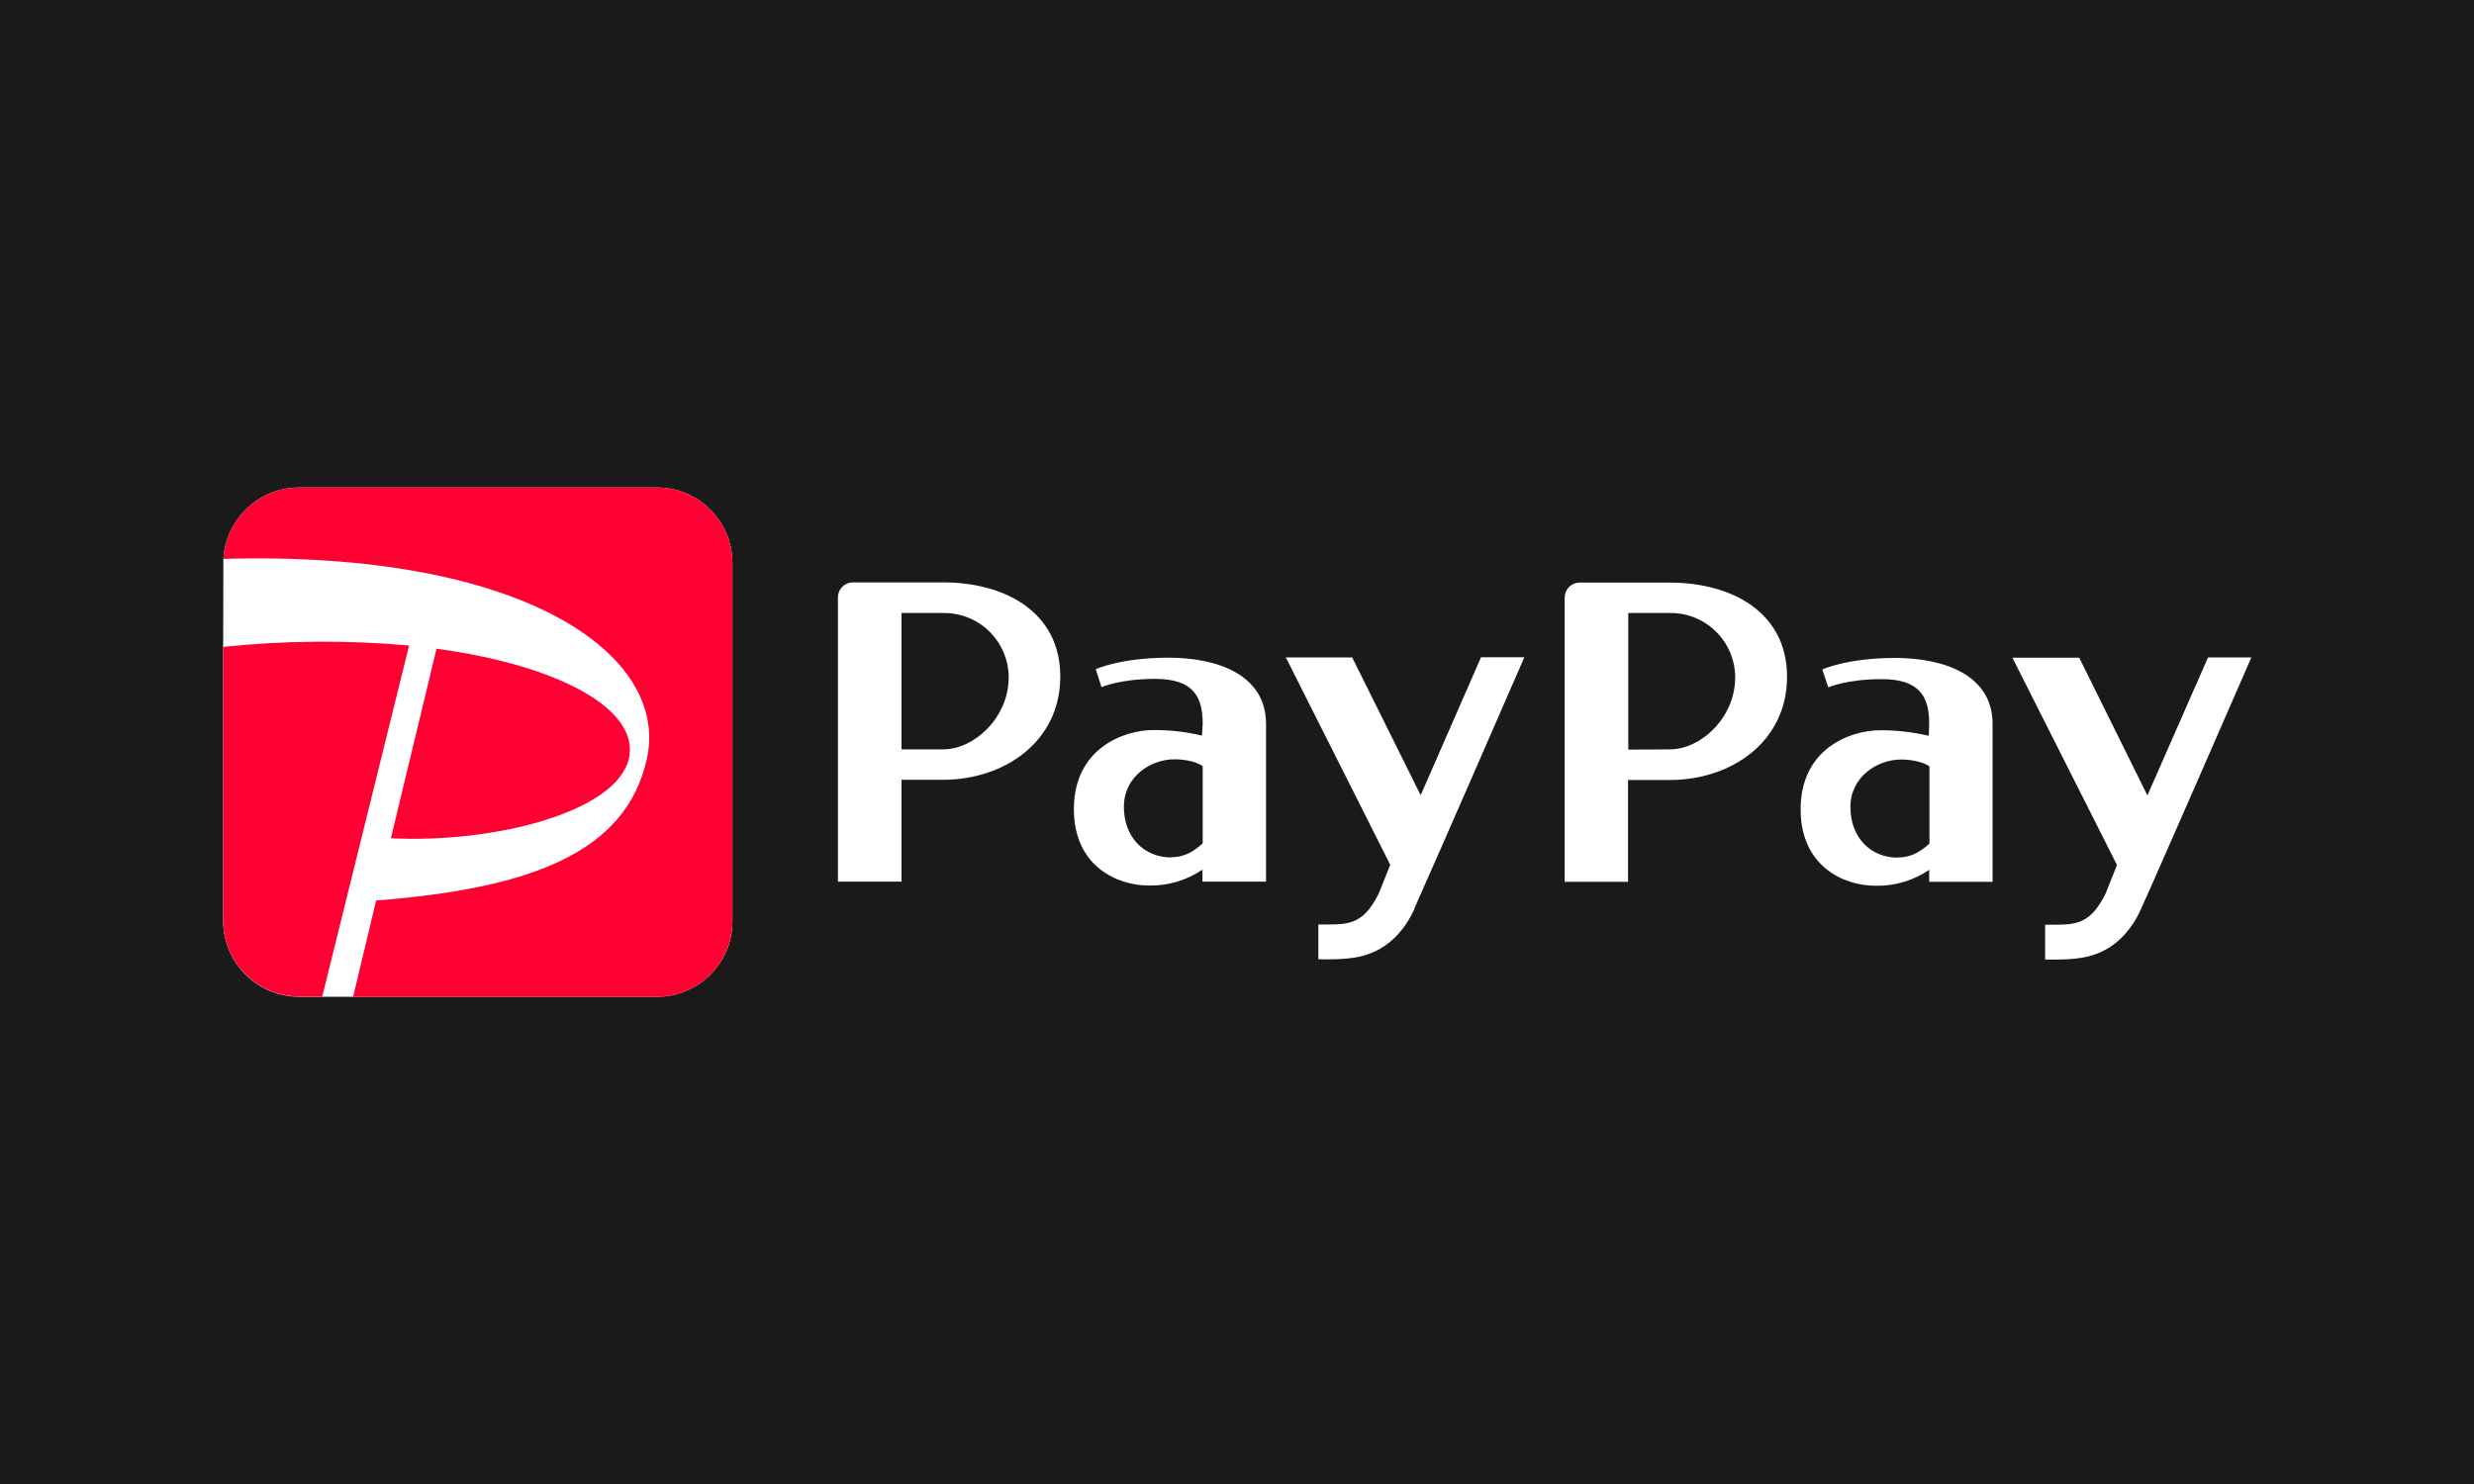
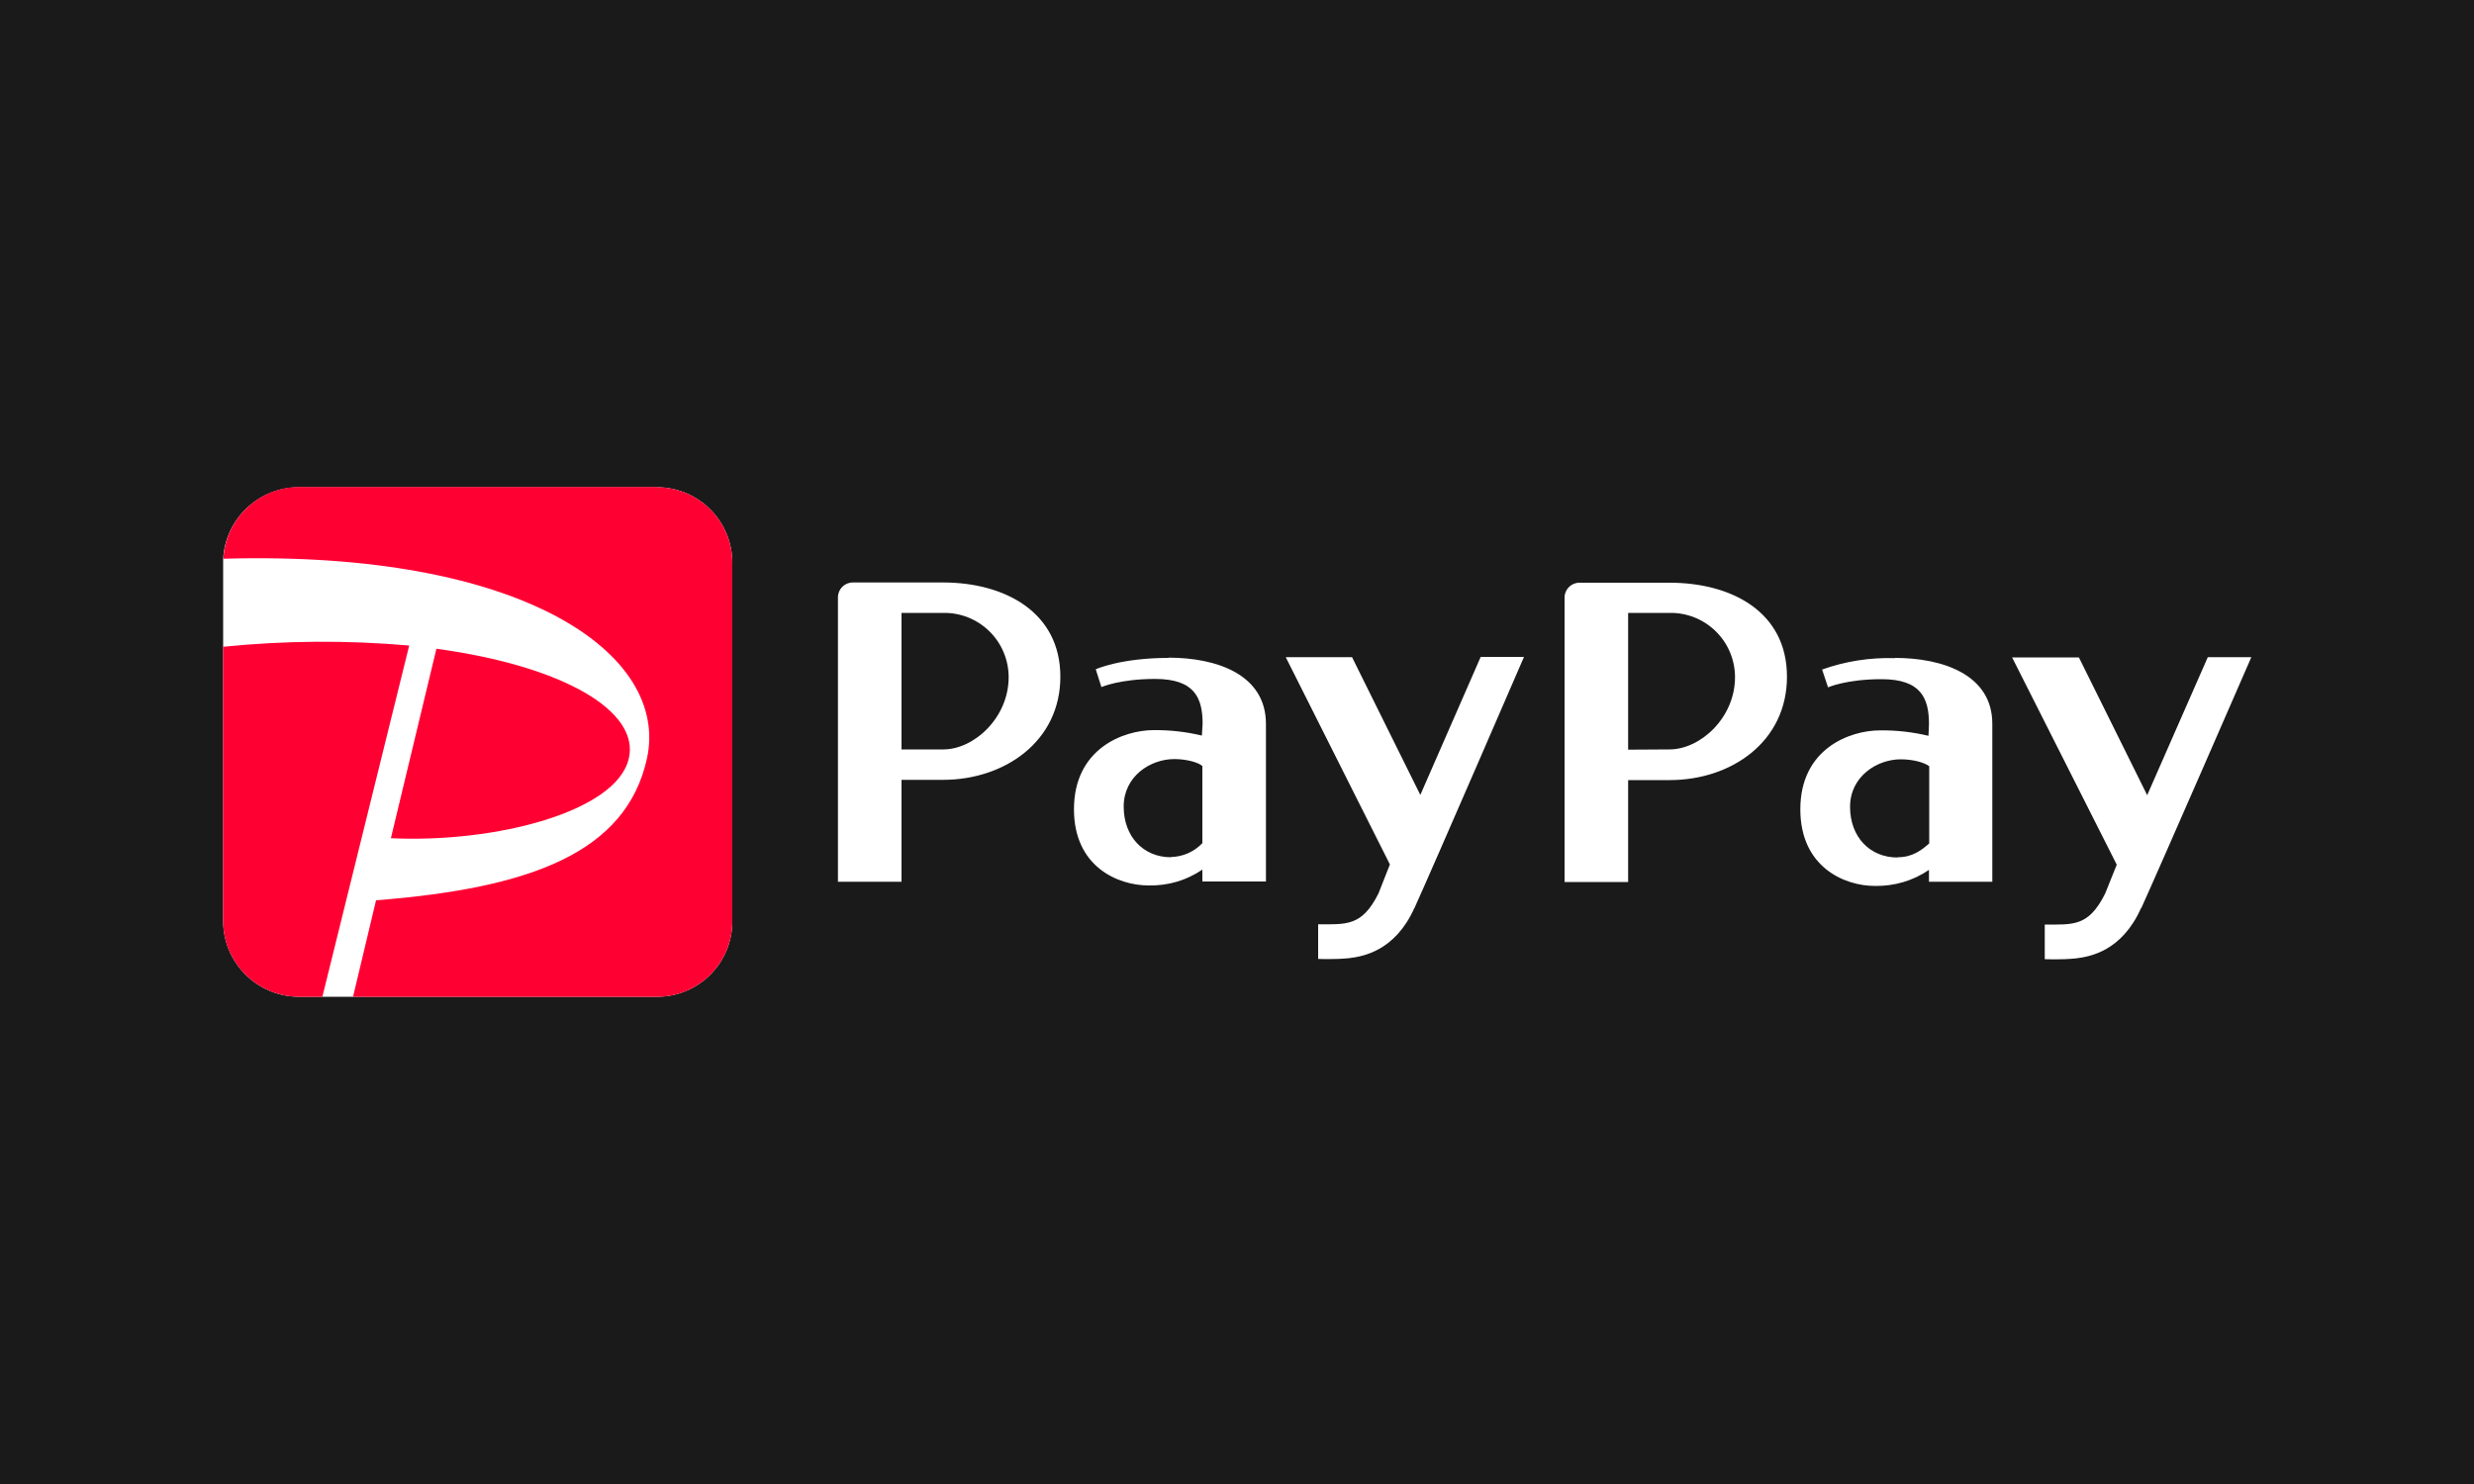
- <svg xmlns="http://www.w3.org/2000/svg" width="100" height="60" viewBox="0 0 100 60" fill="none">
-   <rect width="100" height="60" fill="#1A1A1A" />
-   <path d="M26.558 19.709C28.234 19.709 29.604 21.078 29.604 22.754V37.265C29.604 38.941 28.234 40.301 26.558 40.301H12.066C11.262 40.294 10.493 39.972 9.923 39.404C9.354 38.837 9.03 38.069 9.02 37.265V26.154L9.029 22.596C9.076 21.82 9.416 21.09 9.979 20.555C10.543 20.019 11.288 19.716 12.066 19.709H26.558Z" fill="white" />
-   <path d="M67.492 23.555H63.841C63.682 23.558 63.53 23.622 63.419 23.736C63.307 23.849 63.245 24.002 63.245 24.161V35.654H65.806V31.537H67.492C69.979 31.537 72.233 29.991 72.233 27.365C72.233 24.738 69.979 23.555 67.492 23.555ZM65.816 30.308V24.785H67.492C67.837 24.78 68.179 24.843 68.499 24.971C68.819 25.1 69.111 25.29 69.357 25.532C69.603 25.774 69.798 26.062 69.932 26.379C70.066 26.697 70.136 27.038 70.137 27.383C70.137 29.022 68.749 30.298 67.492 30.298L65.816 30.308ZM76.601 26.601C74.664 26.601 73.658 27.067 73.658 27.067L73.9 27.793C73.9 27.793 74.636 27.458 76.061 27.458C77.653 27.458 77.979 28.231 77.979 29.283L77.961 29.749C77.32 29.598 76.663 29.523 76.005 29.525C74.785 29.525 72.782 30.27 72.782 32.72C72.782 35.048 74.552 35.812 75.8 35.812C76.576 35.83 77.337 35.605 77.979 35.169V35.654H80.541V29.283C80.55 27.271 78.547 26.601 76.601 26.601ZM76.713 34.676C75.595 34.676 74.794 33.847 74.794 32.627C74.794 31.416 75.874 30.708 76.843 30.708C77.337 30.708 77.802 30.839 77.989 30.988V34.108C77.672 34.387 77.309 34.667 76.713 34.667M86.548 36.734C85.775 38.467 84.49 38.69 83.912 38.755C83.307 38.821 82.664 38.793 82.664 38.793V37.386C83.81 37.386 84.434 37.479 85.104 36.138L85.57 34.974L81.341 26.591H84.043L86.799 32.161L89.249 26.582H91C91 26.582 87.33 35.011 86.548 36.734ZM38.116 23.546H34.474C34.314 23.546 34.16 23.61 34.047 23.723C33.933 23.837 33.869 23.991 33.869 24.151V35.645H36.44V31.528H38.116C40.603 31.528 42.857 29.982 42.857 27.355C42.857 24.729 40.603 23.546 38.116 23.546ZM36.44 30.298V24.785H38.116C38.462 24.779 38.805 24.841 39.126 24.969C39.447 25.096 39.74 25.287 39.987 25.529C40.234 25.77 40.431 26.059 40.565 26.377C40.7 26.696 40.77 27.038 40.771 27.383C40.771 29.022 39.374 30.298 38.126 30.298H36.44ZM47.234 26.591C45.288 26.591 44.291 27.057 44.291 27.057L44.524 27.784C44.524 27.784 45.26 27.448 46.694 27.448C48.287 27.448 48.613 28.221 48.613 29.274L48.585 29.74C47.944 29.588 47.288 29.514 46.629 29.516C45.418 29.516 43.407 30.261 43.407 32.711C43.407 35.039 45.176 35.803 46.433 35.803C47.206 35.819 47.964 35.594 48.604 35.16V35.645H51.174V29.274C51.174 27.262 49.181 26.591 47.234 26.591ZM47.346 34.667C46.228 34.667 45.428 33.838 45.428 32.617C45.428 31.407 46.499 30.699 47.477 30.699C47.961 30.699 48.436 30.829 48.613 30.978V34.098C48.296 34.378 47.933 34.657 47.346 34.657M57.182 36.725C56.399 38.457 55.114 38.681 54.536 38.746C53.94 38.811 53.288 38.783 53.288 38.783V37.377C54.434 37.377 55.058 37.47 55.729 36.129L56.194 34.965L51.975 26.582H54.657L57.424 32.152L59.864 26.573H61.615C61.615 26.573 57.945 35.002 57.172 36.725" fill="white" />
-   <path d="M13.025 40.292H12.066C11.263 40.285 10.496 39.964 9.927 39.398C9.357 38.833 9.032 38.067 9.02 37.265V26.154C11.518 25.894 14.035 25.875 16.536 26.098L13.025 40.292ZM25.412 30.699C25.897 28.743 22.721 26.917 17.645 26.228L15.8 33.893C20.057 34.098 24.891 32.813 25.412 30.699ZM26.558 19.709H12.066C11.288 19.716 10.543 20.019 9.979 20.555C9.416 21.09 9.076 21.82 9.029 22.596C21.165 22.251 27.07 26.47 26.148 30.68C25.31 34.471 21.454 35.924 15.204 36.408L14.273 40.301H26.567C28.244 40.301 29.604 38.932 29.604 37.256V22.754C29.604 21.078 28.234 19.709 26.558 19.709Z" fill="#FF0033" />
+ <svg xmlns="http://www.w3.org/2000/svg" width="100" height="60" fill="none" viewBox="0 0 100 60">
+   <path fill="#1A1A1A" d="M0 0h100v60H0z" />
+   <path fill="#fff" d="M26.56 19.7a3.05 3.05 0 0 1 3.04 3.05v14.52a3.04 3.04 0 0 1-3.04 3.03h-14.5a3.07 3.07 0 0 1-3.04-3.03V22.6a3.07 3.07 0 0 1 3.05-2.9z" />
+   <path fill="#fff" d="M67.5 23.56h-3.66a.6.6 0 0 0-.6.6v11.5h2.57v-4.12h1.68c2.49 0 4.74-1.55 4.74-4.18s-2.25-3.8-4.74-3.8m-1.68 6.75v-5.53h1.67a2.6 2.6 0 0 1 2.65 2.6c0 1.64-1.4 2.92-2.65 2.92zm10.78-3.7a8 8 0 0 0-2.94.46l.24.72s.74-.33 2.16-.33c1.6 0 1.92.77 1.92 1.82l-.02.47a8 8 0 0 0-1.96-.22c-1.22 0-3.22.74-3.22 3.19 0 2.33 1.77 3.1 3.02 3.1.78.01 1.54-.21 2.18-.65v.48h2.56v-6.37c.01-2-2-2.68-3.94-2.68m.11 8.07c-1.12 0-1.92-.83-1.92-2.05s1.08-1.92 2.05-1.92c.5 0 .96.13 1.15.28v3.12c-.32.28-.68.56-1.28.56m9.84 2.06c-.78 1.74-2.06 1.96-2.64 2.03-.6.06-1.25.03-1.25.03v-1.4c1.15 0 1.77.09 2.44-1.25l.47-1.17-4.23-8.38h2.7l2.76 5.57 2.45-5.58H91S87.33 35 86.55 36.72M38.12 23.55h-3.65a.6.6 0 0 0-.6.6v11.5h2.57v-4.12h1.68c2.48 0 4.74-1.55 4.74-4.17s-2.26-3.81-4.74-3.81m-1.68 6.75v-5.52h1.68a2.6 2.6 0 0 1 2.65 2.6c0 1.64-1.4 2.92-2.64 2.92zm10.8-3.7c-1.95 0-2.95.46-2.95.46l.23.72s.74-.33 2.17-.33c1.6 0 1.92.77 1.92 1.82l-.03.47a8 8 0 0 0-1.95-.22c-1.21 0-3.22.74-3.22 3.2 0 2.32 1.77 3.08 3.02 3.08q1.19.02 2.17-.64v.48h2.57v-6.37c0-2-1.99-2.68-3.94-2.68m.1 8.07c-1.11 0-1.91-.83-1.91-2.05s1.07-1.92 2.05-1.92c.48 0 .96.13 1.13.28v3.12a1.8 1.8 0 0 1-1.26.56m9.83 2.06c-.78 1.74-2.07 1.96-2.64 2.03-.6.06-1.25.03-1.25.03v-1.4c1.14 0 1.77.09 2.44-1.25l.46-1.17-4.21-8.38h2.68l2.76 5.57 2.44-5.58h1.75S57.95 35 57.17 36.72" />
+   <path fill="#F03" d="M13.03 40.3h-.96a3.07 3.07 0 0 1-3.05-3.03V26.15q3.75-.38 7.52-.05zm12.38-9.6c.49-1.96-2.69-3.78-7.77-4.47l-1.84 7.66c4.26.2 9.1-1.08 9.61-3.2m1.15-11h-14.5a3.07 3.07 0 0 0-3.03 2.9c12.14-.35 18.04 3.87 17.12 8.08-.84 3.8-4.7 5.24-10.95 5.73l-.93 3.9h12.3a3.04 3.04 0 0 0 3.03-3.05v-14.5a3.05 3.05 0 0 0-3.04-3.05" />
</svg>
